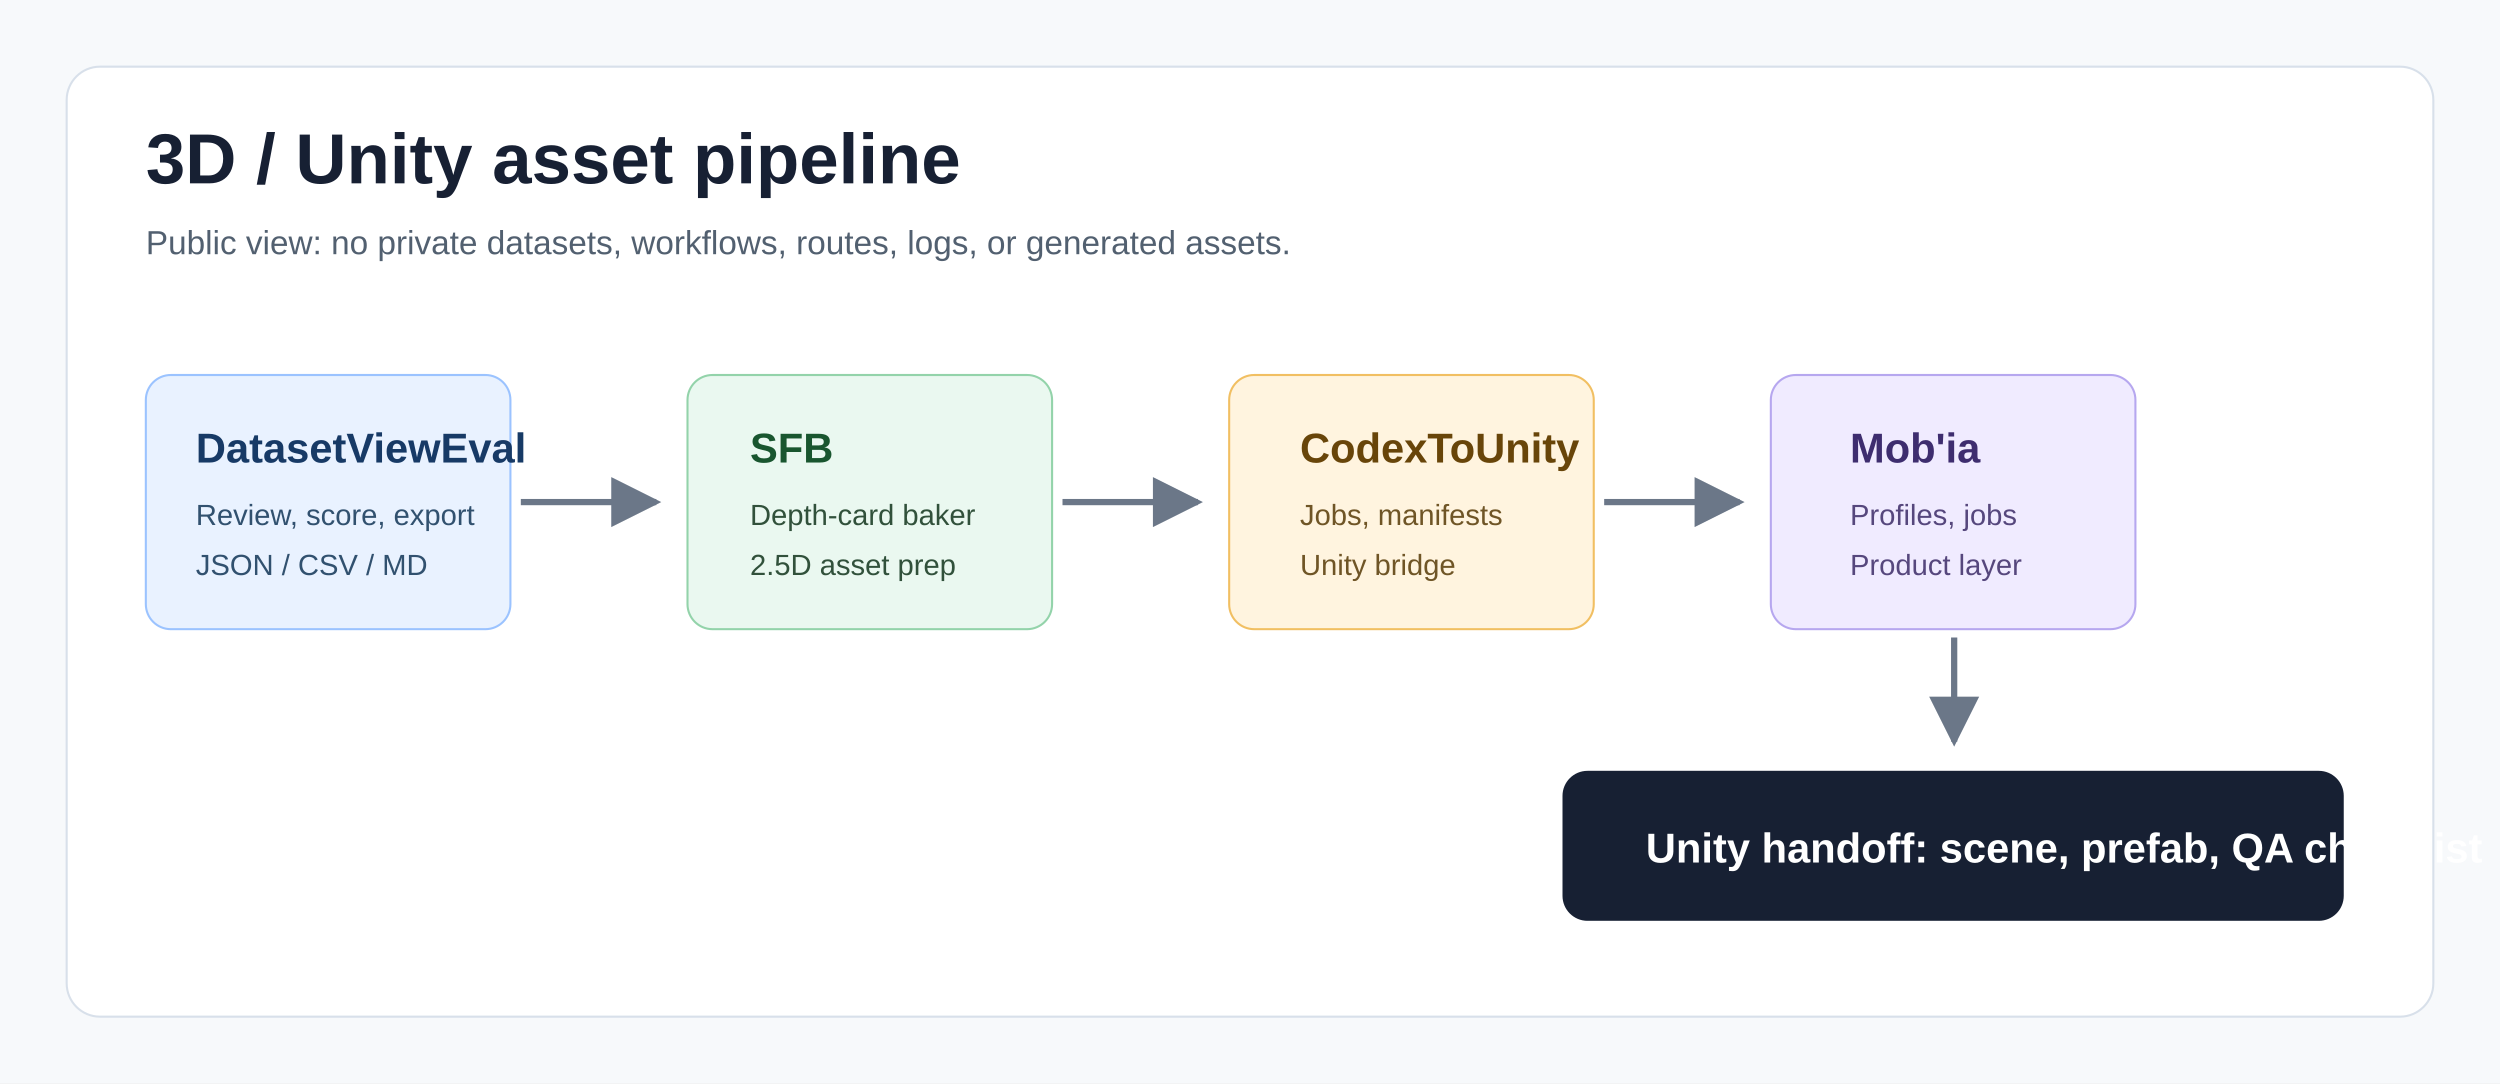
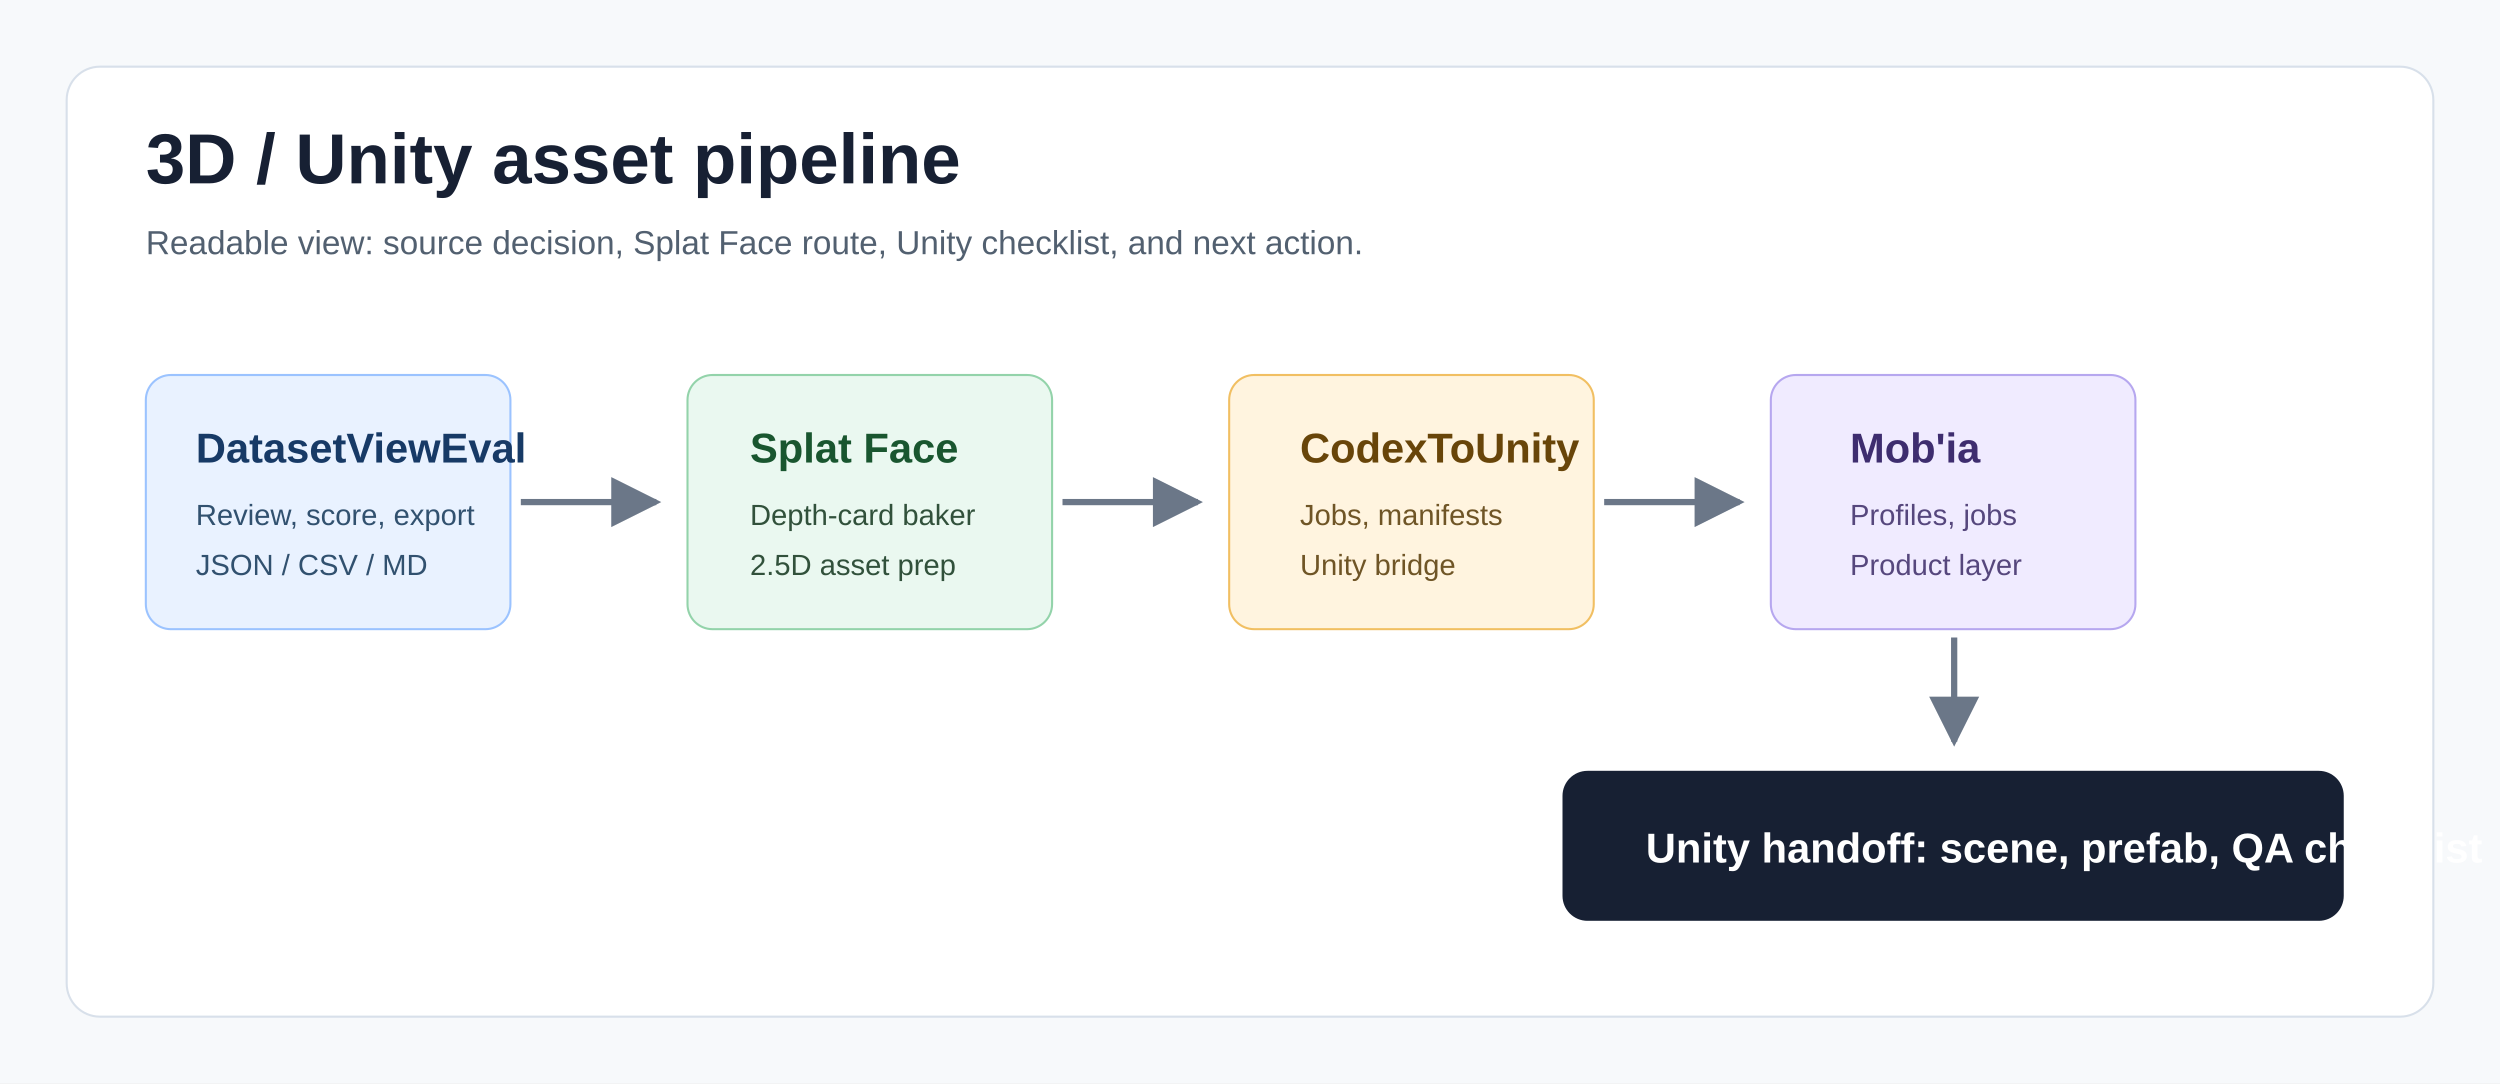
<svg xmlns="http://www.w3.org/2000/svg" width="1200" height="520" viewBox="0 0 1200 520" role="img" aria-labelledby="title desc">
  <rect width="1200" height="520" fill="#f7f9fb" />
  <rect x="32" y="32" width="1136" height="456" rx="16" fill="#ffffff" stroke="#d8e0ea" />
  <text x="70" y="88" font-family="Arial, sans-serif" font-size="34" font-weight="700" fill="#172033">3D / Unity asset pipeline</text>
-   <text x="70" y="122" font-family="Arial, sans-serif" font-size="16" fill="#526070">Public view: no private datasets, workflows, routes, logs, or generated assets.</text>
+   <text x="70" y="122" font-family="Arial, sans-serif" font-size="16" fill="#526070">Readable view: source decision, Splat Face route, Unity checklist, and next action.</text>
  <g font-family="Arial, sans-serif">
    <rect x="70" y="180" width="175" height="122" rx="12" fill="#e9f2ff" stroke="#9bc3ff" />
    <text x="94" y="222" font-size="20" font-weight="700" fill="#173a66">DatasetViewEval</text>
    <text x="94" y="252" font-size="14" fill="#31516f">Review, score, export</text>
    <text x="94" y="276" font-size="14" fill="#31516f">JSON / CSV / MD</text>
    <path d="M250 241 L315 241" stroke="#6b7788" stroke-width="3" marker-end="url(#arrow)" />
    <rect x="330" y="180" width="175" height="122" rx="12" fill="#eaf8f0" stroke="#93d3aa" />
-     <text x="360" y="222" font-size="20" font-weight="700" fill="#19562f">SFB</text>
+     <text x="360" y="222" font-size="20" font-weight="700" fill="#19562f">Splat Face</text>
    <text x="360" y="252" font-size="14" fill="#31513b">Depth-card baker</text>
    <text x="360" y="276" font-size="14" fill="#31513b">2.5D asset prep</text>
    <path d="M510 241 L575 241" stroke="#6b7788" stroke-width="3" marker-end="url(#arrow)" />
    <rect x="590" y="180" width="175" height="122" rx="12" fill="#fff4df" stroke="#f1bf62" />
    <text x="624" y="222" font-size="20" font-weight="700" fill="#684509">CodexToUnity</text>
    <text x="624" y="252" font-size="14" fill="#6f5526">Jobs, manifests</text>
    <text x="624" y="276" font-size="14" fill="#6f5526">Unity bridge</text>
    <path d="M770 241 L835 241" stroke="#6b7788" stroke-width="3" marker-end="url(#arrow)" />
    <rect x="850" y="180" width="175" height="122" rx="12" fill="#f0ebff" stroke="#b6a7ef" />
    <text x="888" y="222" font-size="20" font-weight="700" fill="#3e2d6f">Mob'ia</text>
    <text x="888" y="252" font-size="14" fill="#56477d">Profiles, jobs</text>
    <text x="888" y="276" font-size="14" fill="#56477d">Product layer</text>
    <path d="M938 306 L938 356" stroke="#6b7788" stroke-width="3" marker-end="url(#arrow)" />
    <rect x="750" y="370" width="375" height="72" rx="12" fill="#172033" />
    <text x="790" y="414" font-size="20" font-weight="700" fill="#ffffff">Unity handoff: scene, prefab, QA checklist</text>
  </g>
  <defs>
    <marker id="arrow" viewBox="0 0 10 10" refX="9" refY="5" markerWidth="8" markerHeight="8" orient="auto-start-reverse">
      <path d="M 0 0 L 10 5 L 0 10 z" fill="#6b7788" />
    </marker>
  </defs>
</svg>
